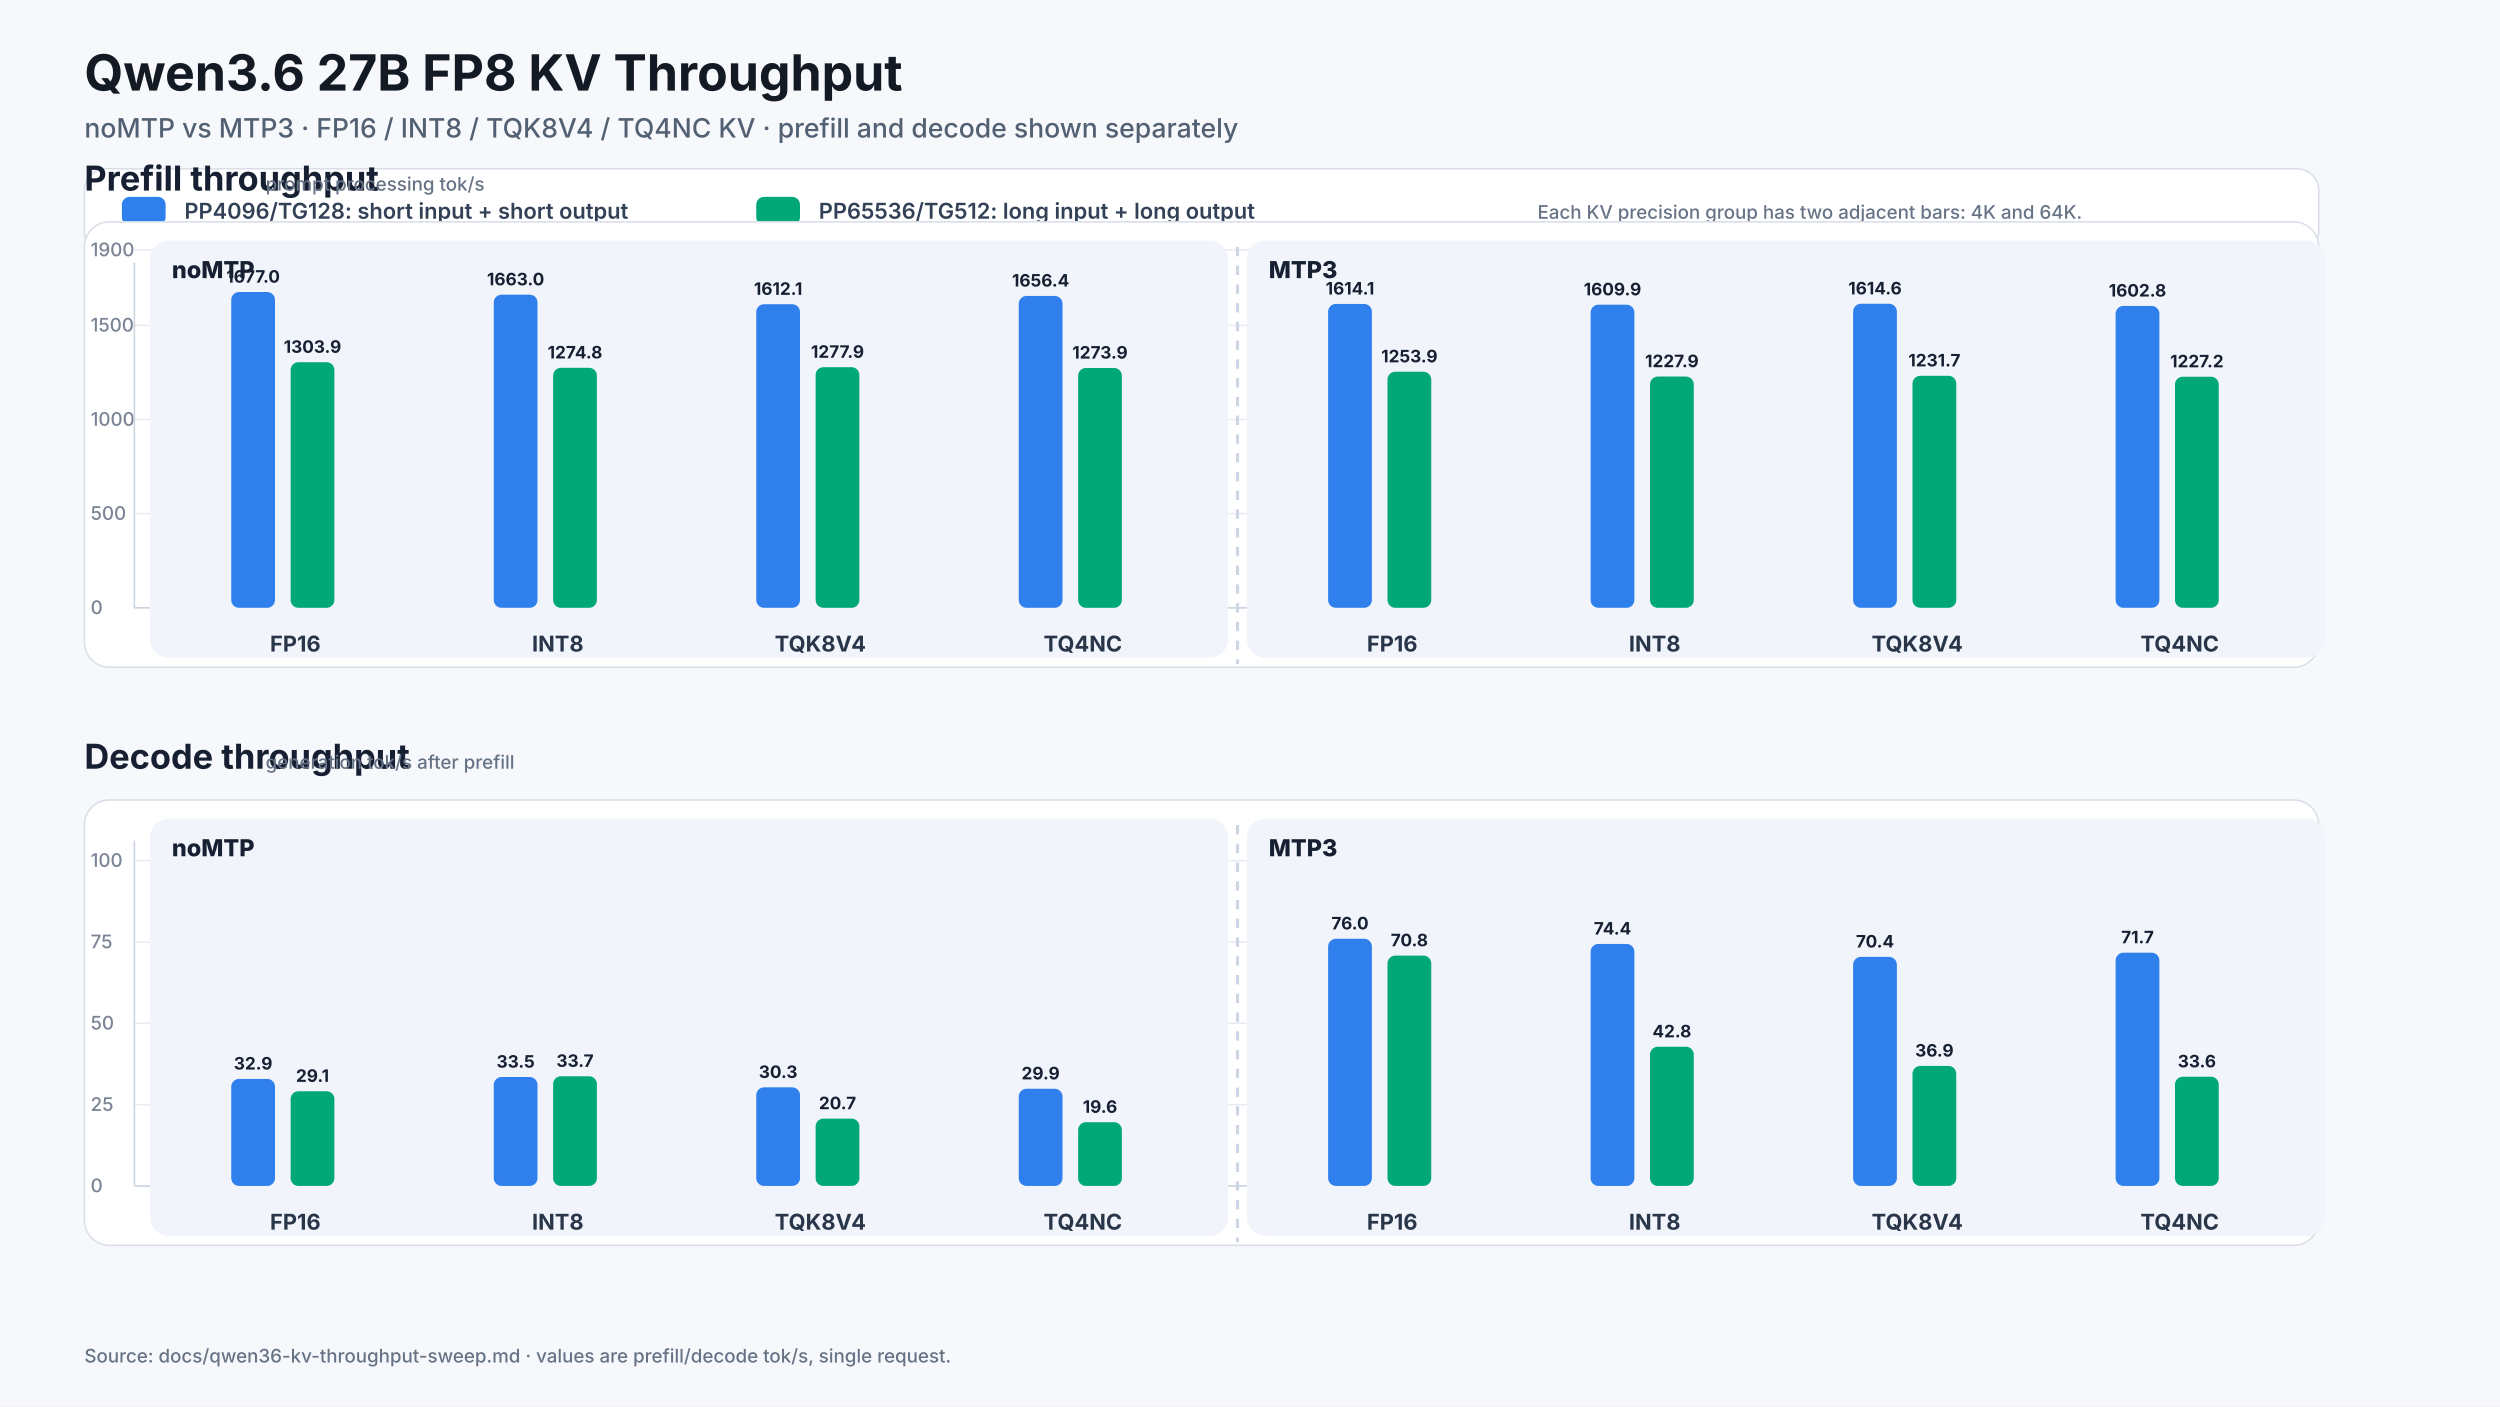
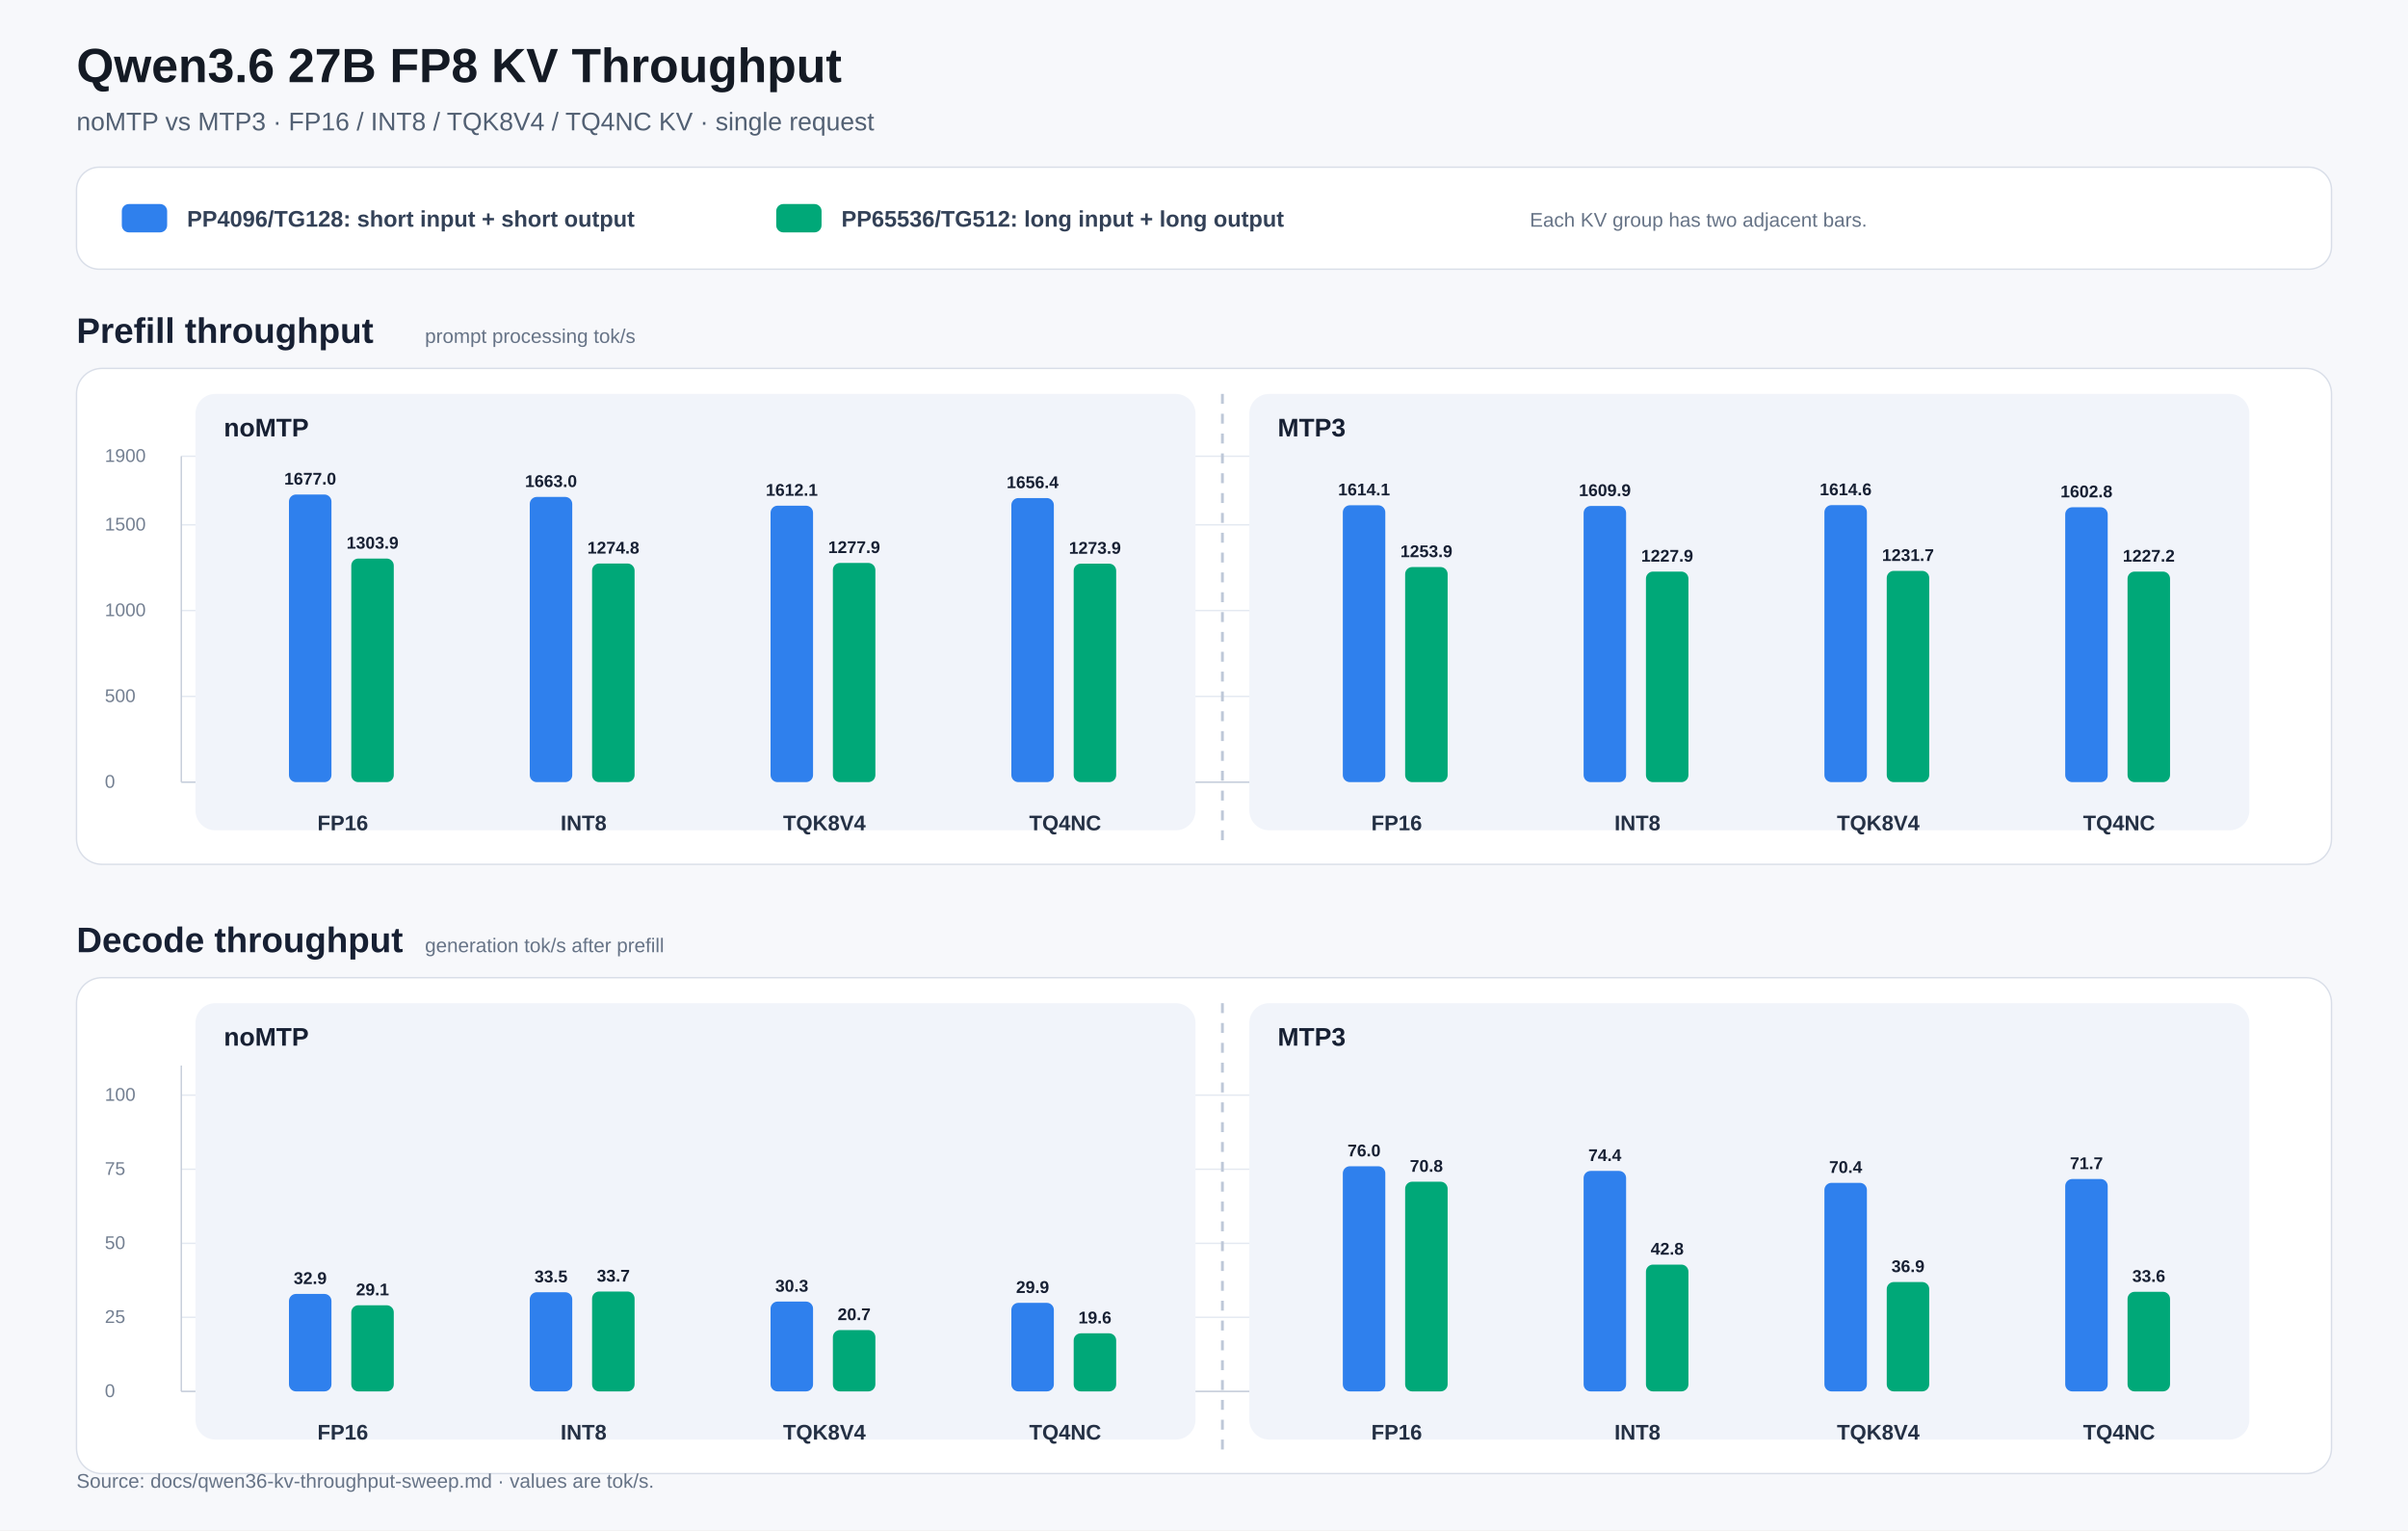
- <svg xmlns="http://www.w3.org/2000/svg" width="1600" height="900" viewBox="0 0 1600 900" role="img" aria-labelledby="title desc">
+ <svg xmlns="http://www.w3.org/2000/svg" width="1700" height="1080" viewBox="0 0 1700 1080" role="img" aria-labelledby="title desc">
  <defs>
    <style>
      .bg { fill: #f7f8fb; }
      .panel { fill: #ffffff; stroke: #d9dee8; stroke-width: 1; }
-       .title { font: 700 32px Inter, ui-sans-serif, system-ui, -apple-system, BlinkMacSystemFont, "Segoe UI", sans-serif; fill: #141a24; }
-       .subtitle { font: 500 17px Inter, ui-sans-serif, system-ui, -apple-system, BlinkMacSystemFont, "Segoe UI", sans-serif; fill: #526073; }
-       .section { font: 700 22px Inter, ui-sans-serif, system-ui, -apple-system, BlinkMacSystemFont, "Segoe UI", sans-serif; fill: #172033; }
-       .axis { stroke: #ccd4df; stroke-width: 1; }
-       .grid { stroke: #e7ebf2; stroke-width: 1; }
-       .tick { font: 500 12px Inter, ui-sans-serif, system-ui, -apple-system, BlinkMacSystemFont, "Segoe UI", sans-serif; fill: #7a8494; }
-       .label { font: 700 14px Inter, ui-sans-serif, system-ui, -apple-system, BlinkMacSystemFont, "Segoe UI", sans-serif; fill: #29364a; }
-       .mode { font: 800 15px Inter, ui-sans-serif, system-ui, -apple-system, BlinkMacSystemFont, "Segoe UI", sans-serif; fill: #172033; }
-       .value { font: 700 11px Inter, ui-sans-serif, system-ui, -apple-system, BlinkMacSystemFont, "Segoe UI", sans-serif; fill: #172033; }
-       .small { font: 500 12px Inter, ui-sans-serif, system-ui, -apple-system, BlinkMacSystemFont, "Segoe UI", sans-serif; fill: #667386; }
-       .legend { font: 600 14px Inter, ui-sans-serif, system-ui, -apple-system, BlinkMacSystemFont, "Segoe UI", sans-serif; fill: #334157; }
+       .band { fill: #f1f4fa; }
+       .title { font: 700 34px Arial, Helvetica, sans-serif; fill: #141a24; }
+       .subtitle { font: 500 18px Arial, Helvetica, sans-serif; fill: #526073; }
+       .section { font: 700 25px Arial, Helvetica, sans-serif; fill: #172033; }
+       .axis { stroke: #c6ceda; stroke-width: 1; }
+       .grid { stroke: #e4e9f1; stroke-width: 1; }
+       .tick { font: 500 13px Arial, Helvetica, sans-serif; fill: #737f91; }
+       .label { font: 700 15px Arial, Helvetica, sans-serif; fill: #243044; }
+       .mode { font: 800 18px Arial, Helvetica, sans-serif; fill: #172033; }
+       .value { font: 700 12px Arial, Helvetica, sans-serif; fill: #172033; }
+       .legend { font: 600 16px Arial, Helvetica, sans-serif; fill: #334157; }
+       .small { font: 500 14px Arial, Helvetica, sans-serif; fill: #667386; }
      .bar4k { fill: #2f80ed; }
      .bar64k { fill: #00a878; }
-       .groupBand { fill: #f1f4fa; }
-       .divider { stroke: #cdd6e5; stroke-width: 2; stroke-dasharray: 6 6; }
+       .divider { stroke: #bec8d8; stroke-width: 2; stroke-dasharray: 7 7; }
    </style>
  </defs>
-   <rect class="bg" x="0" y="0" width="1600" height="900" />
+   <rect class="bg" x="0" y="0" width="1700" height="1080" />
  <text class="title" x="54" y="58">Qwen3.6 27B FP8 KV Throughput</text>
-   <text class="subtitle" x="54" y="88">noMTP vs MTP3 · FP16 / INT8 / TQK8V4 / TQ4NC KV · prefill and decode shown separately</text>
-   <g transform="translate(54 108)">
-     <rect class="panel" x="0" y="0" width="1430" height="54" rx="14" />
-     <rect class="bar4k" x="24" y="18" width="28" height="18" rx="5" />
-     <text class="legend" x="64" y="32">PP4096/TG128: short input + short output</text>
-     <rect class="bar64k" x="430" y="18" width="28" height="18" rx="5" />
-     <text class="legend" x="470" y="32">PP65536/TG512: long input + long output</text>
-     <text class="small" x="930" y="32">Each KV precision group has two adjacent bars: 4K and 64K.</text>
-   </g>
-   <text class="section" x="54" y="122">Prefill throughput</text>
-   <text class="small" x="170" y="122">prompt processing tok/s</text>
-   <rect class="panel" x="54" y="142" width="1430" height="285" rx="16" />
-   <line class="grid" x1="86" y1="389.0" x2="1406" y2="389.0" />
-   <text class="tick" x="58" y="393.0">0</text>
-   <line class="grid" x1="86" y1="328.7" x2="1406" y2="328.7" />
-   <text class="tick" x="58" y="332.7">500</text>
-   <line class="grid" x1="86" y1="268.5" x2="1406" y2="268.5" />
-   <text class="tick" x="58" y="272.5">1000</text>
-   <line class="grid" x1="86" y1="208.2" x2="1406" y2="208.2" />
-   <text class="tick" x="58" y="212.2">1500</text>
-   <line class="grid" x1="86" y1="160.0" x2="1406" y2="160.0" />
-   <text class="tick" x="58" y="164.0">1900</text>
-   <line class="axis" x1="86" y1="389" x2="1406" y2="389" />
-   <line class="axis" x1="86" y1="168" x2="86" y2="389" />
-   <rect class="groupBand" x="96" y="154" width="690" height="267" rx="12" />
-   <text class="mode" x="110" y="178">noMTP</text>
-   <rect class="bar4k" x="148" y="186.9" width="28" height="202.1" rx="5" />
-   <text class="value" x="162.0" y="180.9" text-anchor="middle">1677.0</text>
-   <rect class="bar64k" x="186" y="231.8" width="28" height="157.2" rx="5" />
-   <text class="value" x="200.0" y="225.8" text-anchor="middle">1303.9</text>
-   <text class="label" x="189" y="417" text-anchor="middle">FP16</text>
-   <rect class="bar4k" x="316" y="188.6" width="28" height="200.4" rx="5" />
-   <text class="value" x="330.0" y="182.6" text-anchor="middle">1663.0</text>
-   <rect class="bar64k" x="354" y="235.4" width="28" height="153.6" rx="5" />
-   <text class="value" x="368.0" y="229.4" text-anchor="middle">1274.8</text>
-   <text class="label" x="357" y="417" text-anchor="middle">INT8</text>
-   <rect class="bar4k" x="484" y="194.7" width="28" height="194.3" rx="5" />
-   <text class="value" x="498.0" y="188.7" text-anchor="middle">1612.1</text>
-   <rect class="bar64k" x="522" y="235.0" width="28" height="154.0" rx="5" />
-   <text class="value" x="536.0" y="229.0" text-anchor="middle">1277.9</text>
-   <text class="label" x="525" y="417" text-anchor="middle">TQK8V4</text>
-   <rect class="bar4k" x="652" y="189.4" width="28" height="199.6" rx="5" />
-   <text class="value" x="666.0" y="183.4" text-anchor="middle">1656.4</text>
-   <rect class="bar64k" x="690" y="235.5" width="28" height="153.5" rx="5" />
-   <text class="value" x="704.0" y="229.5" text-anchor="middle">1273.9</text>
-   <text class="label" x="693" y="417" text-anchor="middle">TQ4NC</text>
-   <rect class="groupBand" x="798" y="154" width="690" height="267" rx="12" />
-   <text class="mode" x="812" y="178">MTP3</text>
-   <rect class="bar4k" x="850" y="194.5" width="28" height="194.5" rx="5" />
-   <text class="value" x="864.0" y="188.5" text-anchor="middle">1614.1</text>
-   <rect class="bar64k" x="888" y="237.9" width="28" height="151.1" rx="5" />
-   <text class="value" x="902.0" y="231.9" text-anchor="middle">1253.9</text>
-   <text class="label" x="891" y="417" text-anchor="middle">FP16</text>
-   <rect class="bar4k" x="1018" y="195.0" width="28" height="194.0" rx="5" />
-   <text class="value" x="1032.0" y="189.0" text-anchor="middle">1609.9</text>
-   <rect class="bar64k" x="1056" y="241.0" width="28" height="148.0" rx="5" />
-   <text class="value" x="1070.0" y="235.0" text-anchor="middle">1227.9</text>
-   <text class="label" x="1059" y="417" text-anchor="middle">INT8</text>
-   <rect class="bar4k" x="1186" y="194.4" width="28" height="194.6" rx="5" />
-   <text class="value" x="1200.0" y="188.4" text-anchor="middle">1614.6</text>
-   <rect class="bar64k" x="1224" y="240.5" width="28" height="148.5" rx="5" />
-   <text class="value" x="1238.0" y="234.5" text-anchor="middle">1231.7</text>
-   <text class="label" x="1227" y="417" text-anchor="middle">TQK8V4</text>
-   <rect class="bar4k" x="1354" y="195.8" width="28" height="193.2" rx="5" />
-   <text class="value" x="1368.0" y="189.8" text-anchor="middle">1602.8</text>
-   <rect class="bar64k" x="1392" y="241.1" width="28" height="147.9" rx="5" />
-   <text class="value" x="1406.0" y="235.1" text-anchor="middle">1227.2</text>
-   <text class="label" x="1395" y="417" text-anchor="middle">TQ4NC</text>
-   <line class="divider" x1="792.0" y1="158" x2="792.0" y2="425" />
-   <text class="section" x="54" y="492">Decode throughput</text>
-   <text class="small" x="170" y="492">generation tok/s after prefill</text>
-   <rect class="panel" x="54" y="512" width="1430" height="285" rx="16" />
-   <line class="grid" x1="86" y1="759.0" x2="1406" y2="759.0" />
-   <text class="tick" x="58" y="763.0">0</text>
-   <line class="grid" x1="86" y1="707.0" x2="1406" y2="707.0" />
-   <text class="tick" x="58" y="711.0">25</text>
-   <line class="grid" x1="86" y1="654.9" x2="1406" y2="654.9" />
-   <text class="tick" x="58" y="658.9">50</text>
-   <line class="grid" x1="86" y1="602.9" x2="1406" y2="602.9" />
-   <text class="tick" x="58" y="606.9">75</text>
-   <line class="grid" x1="86" y1="550.8" x2="1406" y2="550.8" />
-   <text class="tick" x="58" y="554.8">100</text>
-   <line class="axis" x1="86" y1="759" x2="1406" y2="759" />
-   <line class="axis" x1="86" y1="538" x2="86" y2="759" />
-   <rect class="groupBand" x="96" y="524" width="690" height="267" rx="12" />
-   <text class="mode" x="110" y="548">noMTP</text>
-   <rect class="bar4k" x="148" y="690.5" width="28" height="68.5" rx="5" />
-   <text class="value" x="162.0" y="684.5" text-anchor="middle">32.9</text>
-   <rect class="bar64k" x="186" y="698.4" width="28" height="60.6" rx="5" />
-   <text class="value" x="200.0" y="692.4" text-anchor="middle">29.1</text>
-   <text class="label" x="189" y="787" text-anchor="middle">FP16</text>
-   <rect class="bar4k" x="316" y="689.3" width="28" height="69.7" rx="5" />
-   <text class="value" x="330.0" y="683.3" text-anchor="middle">33.5</text>
-   <rect class="bar64k" x="354" y="688.8" width="28" height="70.2" rx="5" />
-   <text class="value" x="368.0" y="682.8" text-anchor="middle">33.7</text>
-   <text class="label" x="357" y="787" text-anchor="middle">INT8</text>
-   <rect class="bar4k" x="484" y="695.9" width="28" height="63.1" rx="5" />
-   <text class="value" x="498.0" y="689.9" text-anchor="middle">30.3</text>
-   <rect class="bar64k" x="522" y="715.9" width="28" height="43.1" rx="5" />
-   <text class="value" x="536.0" y="709.9" text-anchor="middle">20.7</text>
-   <text class="label" x="525" y="787" text-anchor="middle">TQK8V4</text>
-   <rect class="bar4k" x="652" y="696.8" width="28" height="62.2" rx="5" />
-   <text class="value" x="666.0" y="690.8" text-anchor="middle">29.9</text>
-   <rect class="bar64k" x="690" y="718.2" width="28" height="40.8" rx="5" />
-   <text class="value" x="704.0" y="712.2" text-anchor="middle">19.6</text>
-   <text class="label" x="693" y="787" text-anchor="middle">TQ4NC</text>
-   <rect class="groupBand" x="798" y="524" width="690" height="267" rx="12" />
-   <text class="mode" x="812" y="548">MTP3</text>
-   <rect class="bar4k" x="850" y="600.8" width="28" height="158.2" rx="5" />
-   <text class="value" x="864.0" y="594.8" text-anchor="middle">76.0</text>
-   <rect class="bar64k" x="888" y="611.6" width="28" height="147.4" rx="5" />
-   <text class="value" x="902.0" y="605.6" text-anchor="middle">70.8</text>
-   <text class="label" x="891" y="787" text-anchor="middle">FP16</text>
-   <rect class="bar4k" x="1018" y="604.1" width="28" height="154.9" rx="5" />
-   <text class="value" x="1032.0" y="598.1" text-anchor="middle">74.4</text>
-   <rect class="bar64k" x="1056" y="669.9" width="28" height="89.1" rx="5" />
-   <text class="value" x="1070.0" y="663.9" text-anchor="middle">42.8</text>
-   <text class="label" x="1059" y="787" text-anchor="middle">INT8</text>
-   <rect class="bar4k" x="1186" y="612.4" width="28" height="146.6" rx="5" />
-   <text class="value" x="1200.0" y="606.4" text-anchor="middle">70.4</text>
-   <rect class="bar64k" x="1224" y="682.2" width="28" height="76.8" rx="5" />
-   <text class="value" x="1238.0" y="676.2" text-anchor="middle">36.9</text>
-   <text class="label" x="1227" y="787" text-anchor="middle">TQK8V4</text>
-   <rect class="bar4k" x="1354" y="609.7" width="28" height="149.3" rx="5" />
-   <text class="value" x="1368.0" y="603.7" text-anchor="middle">71.7</text>
-   <rect class="bar64k" x="1392" y="689.1" width="28" height="69.9" rx="5" />
-   <text class="value" x="1406.0" y="683.1" text-anchor="middle">33.6</text>
-   <text class="label" x="1395" y="787" text-anchor="middle">TQ4NC</text>
-   <line class="divider" x1="792.0" y1="528" x2="792.0" y2="795" />
-   <text class="small" x="54" y="872">Source: docs/qwen36-kv-throughput-sweep.md · values are prefill/decode tok/s, single request.</text>
+   <text class="subtitle" x="54" y="92">noMTP vs MTP3 · FP16 / INT8 / TQK8V4 / TQ4NC KV · single request</text>
+   <rect class="panel" x="54" y="118" width="1592" height="72" rx="16" />
+   <rect class="bar4k" x="86" y="144" width="32" height="20" rx="5" />
+   <text class="legend" x="132" y="160">PP4096/TG128: short input + short output</text>
+   <rect class="bar64k" x="548" y="144" width="32" height="20" rx="5" />
+   <text class="legend" x="594" y="160">PP65536/TG512: long input + long output</text>
+   <text class="small" x="1080" y="160">Each KV group has two adjacent bars.</text>
+   <text class="section" x="54" y="242">Prefill throughput</text>
+   <text class="small" x="300" y="242">prompt processing tok/s</text>
+   <rect class="panel" x="54" y="260" width="1592" height="350" rx="18" />
+   <line class="grid" x1="128" y1="552.0" x2="1568" y2="552.0" />
+   <text class="tick" x="74" y="556.0">0</text>
+   <line class="grid" x1="128" y1="491.5" x2="1568" y2="491.5" />
+   <text class="tick" x="74" y="495.5">500</text>
+   <line class="grid" x1="128" y1="430.9" x2="1568" y2="430.9" />
+   <text class="tick" x="74" y="434.9">1000</text>
+   <line class="grid" x1="128" y1="370.4" x2="1568" y2="370.4" />
+   <text class="tick" x="74" y="374.4">1500</text>
+   <line class="grid" x1="128" y1="322.0" x2="1568" y2="322.0" />
+   <text class="tick" x="74" y="326.0">1900</text>
+   <line class="axis" x1="128" y1="552" x2="1568" y2="552" />
+   <line class="axis" x1="128" y1="322" x2="128" y2="552" />
+   <rect class="band" x="138" y="278" width="706" height="308" rx="14" />
+   <text class="mode" x="158" y="308">noMTP</text>
+   <rect class="bar4k" x="204" y="349.0" width="30" height="203.0" rx="5" />
+   <text class="value" x="219.0" y="342.0" text-anchor="middle">1677.0</text>
+   <rect class="bar64k" x="248" y="394.2" width="30" height="157.8" rx="5" />
+   <text class="value" x="263.0" y="387.2" text-anchor="middle">1303.9</text>
+   <text class="label" x="242" y="586" text-anchor="middle">FP16</text>
+   <rect class="bar4k" x="374" y="350.7" width="30" height="201.3" rx="5" />
+   <text class="value" x="389.0" y="343.7" text-anchor="middle">1663.0</text>
+   <rect class="bar64k" x="418" y="397.7" width="30" height="154.3" rx="5" />
+   <text class="value" x="433.0" y="390.7" text-anchor="middle">1274.8</text>
+   <text class="label" x="412" y="586" text-anchor="middle">INT8</text>
+   <rect class="bar4k" x="544" y="356.9" width="30" height="195.1" rx="5" />
+   <text class="value" x="559.0" y="349.9" text-anchor="middle">1612.1</text>
+   <rect class="bar64k" x="588" y="397.3" width="30" height="154.7" rx="5" />
+   <text class="value" x="603.0" y="390.3" text-anchor="middle">1277.9</text>
+   <text class="label" x="582" y="586" text-anchor="middle">TQK8V4</text>
+   <rect class="bar4k" x="714" y="351.5" width="30" height="200.5" rx="5" />
+   <text class="value" x="729.0" y="344.5" text-anchor="middle">1656.4</text>
+   <rect class="bar64k" x="758" y="397.8" width="30" height="154.2" rx="5" />
+   <text class="value" x="773.0" y="390.8" text-anchor="middle">1273.9</text>
+   <text class="label" x="752" y="586" text-anchor="middle">TQ4NC</text>
+   <rect class="band" x="882" y="278" width="706" height="308" rx="14" />
+   <text class="mode" x="902" y="308">MTP3</text>
+   <rect class="bar4k" x="948" y="356.6" width="30" height="195.4" rx="5" />
+   <text class="value" x="963.0" y="349.6" text-anchor="middle">1614.1</text>
+   <rect class="bar64k" x="992" y="400.2" width="30" height="151.8" rx="5" />
+   <text class="value" x="1007.0" y="393.2" text-anchor="middle">1253.9</text>
+   <text class="label" x="986" y="586" text-anchor="middle">FP16</text>
+   <rect class="bar4k" x="1118" y="357.1" width="30" height="194.9" rx="5" />
+   <text class="value" x="1133.0" y="350.1" text-anchor="middle">1609.9</text>
+   <rect class="bar64k" x="1162" y="403.4" width="30" height="148.6" rx="5" />
+   <text class="value" x="1177.0" y="396.4" text-anchor="middle">1227.9</text>
+   <text class="label" x="1156" y="586" text-anchor="middle">INT8</text>
+   <rect class="bar4k" x="1288" y="356.5" width="30" height="195.5" rx="5" />
+   <text class="value" x="1303.0" y="349.5" text-anchor="middle">1614.6</text>
+   <rect class="bar64k" x="1332" y="402.9" width="30" height="149.1" rx="5" />
+   <text class="value" x="1347.0" y="395.9" text-anchor="middle">1231.7</text>
+   <text class="label" x="1326" y="586" text-anchor="middle">TQK8V4</text>
+   <rect class="bar4k" x="1458" y="358.0" width="30" height="194.0" rx="5" />
+   <text class="value" x="1473.0" y="351.0" text-anchor="middle">1602.8</text>
+   <rect class="bar64k" x="1502" y="403.4" width="30" height="148.6" rx="5" />
+   <text class="value" x="1517.0" y="396.4" text-anchor="middle">1227.2</text>
+   <text class="label" x="1496" y="586" text-anchor="middle">TQ4NC</text>
+   <line class="divider" x1="863.0" y1="278" x2="863.0" y2="594" />
+   <text class="section" x="54" y="672">Decode throughput</text>
+   <text class="small" x="300" y="672">generation tok/s after prefill</text>
+   <rect class="panel" x="54" y="690" width="1592" height="350" rx="18" />
+   <line class="grid" x1="128" y1="982.0" x2="1568" y2="982.0" />
+   <text class="tick" x="74" y="986.0">0</text>
+   <line class="grid" x1="128" y1="929.7" x2="1568" y2="929.7" />
+   <text class="tick" x="74" y="933.7">25</text>
+   <line class="grid" x1="128" y1="877.5" x2="1568" y2="877.5" />
+   <text class="tick" x="74" y="881.5">50</text>
+   <line class="grid" x1="128" y1="825.2" x2="1568" y2="825.2" />
+   <text class="tick" x="74" y="829.2">75</text>
+   <line class="grid" x1="128" y1="772.9" x2="1568" y2="772.9" />
+   <text class="tick" x="74" y="776.9">100</text>
+   <line class="axis" x1="128" y1="982" x2="1568" y2="982" />
+   <line class="axis" x1="128" y1="752" x2="128" y2="982" />
+   <rect class="band" x="138" y="708" width="706" height="308" rx="14" />
+   <text class="mode" x="158" y="738">noMTP</text>
+   <rect class="bar4k" x="204" y="913.2" width="30" height="68.8" rx="5" />
+   <text class="value" x="219.0" y="906.2" text-anchor="middle">32.9</text>
+   <rect class="bar64k" x="248" y="921.2" width="30" height="60.8" rx="5" />
+   <text class="value" x="263.0" y="914.2" text-anchor="middle">29.1</text>
+   <text class="label" x="242" y="1016" text-anchor="middle">FP16</text>
+   <rect class="bar4k" x="374" y="912.0" width="30" height="70.0" rx="5" />
+   <text class="value" x="389.0" y="905.0" text-anchor="middle">33.5</text>
+   <rect class="bar64k" x="418" y="911.5" width="30" height="70.5" rx="5" />
+   <text class="value" x="433.0" y="904.5" text-anchor="middle">33.7</text>
+   <text class="label" x="412" y="1016" text-anchor="middle">INT8</text>
+   <rect class="bar4k" x="544" y="918.6" width="30" height="63.4" rx="5" />
+   <text class="value" x="559.0" y="911.6" text-anchor="middle">30.3</text>
+   <rect class="bar64k" x="588" y="938.7" width="30" height="43.3" rx="5" />
+   <text class="value" x="603.0" y="931.7" text-anchor="middle">20.7</text>
+   <text class="label" x="582" y="1016" text-anchor="middle">TQK8V4</text>
+   <rect class="bar4k" x="714" y="919.5" width="30" height="62.5" rx="5" />
+   <text class="value" x="729.0" y="912.5" text-anchor="middle">29.9</text>
+   <rect class="bar64k" x="758" y="941.0" width="30" height="41.0" rx="5" />
+   <text class="value" x="773.0" y="934.0" text-anchor="middle">19.6</text>
+   <text class="label" x="752" y="1016" text-anchor="middle">TQ4NC</text>
+   <rect class="band" x="882" y="708" width="706" height="308" rx="14" />
+   <text class="mode" x="902" y="738">MTP3</text>
+   <rect class="bar4k" x="948" y="823.1" width="30" height="158.9" rx="5" />
+   <text class="value" x="963.0" y="816.1" text-anchor="middle">76.0</text>
+   <rect class="bar64k" x="992" y="834.0" width="30" height="148.0" rx="5" />
+   <text class="value" x="1007.0" y="827.0" text-anchor="middle">70.8</text>
+   <text class="label" x="986" y="1016" text-anchor="middle">FP16</text>
+   <rect class="bar4k" x="1118" y="826.4" width="30" height="155.6" rx="5" />
+   <text class="value" x="1133.0" y="819.4" text-anchor="middle">74.4</text>
+   <rect class="bar64k" x="1162" y="892.5" width="30" height="89.5" rx="5" />
+   <text class="value" x="1177.0" y="885.5" text-anchor="middle">42.8</text>
+   <text class="label" x="1156" y="1016" text-anchor="middle">INT8</text>
+   <rect class="bar4k" x="1288" y="834.8" width="30" height="147.2" rx="5" />
+   <text class="value" x="1303.0" y="827.8" text-anchor="middle">70.4</text>
+   <rect class="bar64k" x="1332" y="904.8" width="30" height="77.2" rx="5" />
+   <text class="value" x="1347.0" y="897.8" text-anchor="middle">36.9</text>
+   <text class="label" x="1326" y="1016" text-anchor="middle">TQK8V4</text>
+   <rect class="bar4k" x="1458" y="832.1" width="30" height="149.9" rx="5" />
+   <text class="value" x="1473.0" y="825.1" text-anchor="middle">71.7</text>
+   <rect class="bar64k" x="1502" y="911.7" width="30" height="70.3" rx="5" />
+   <text class="value" x="1517.0" y="904.7" text-anchor="middle">33.6</text>
+   <text class="label" x="1496" y="1016" text-anchor="middle">TQ4NC</text>
+   <line class="divider" x1="863.0" y1="708" x2="863.0" y2="1024" />
+   <text class="small" x="54" y="1050">Source: docs/qwen36-kv-throughput-sweep.md · values are tok/s.</text>
</svg>
